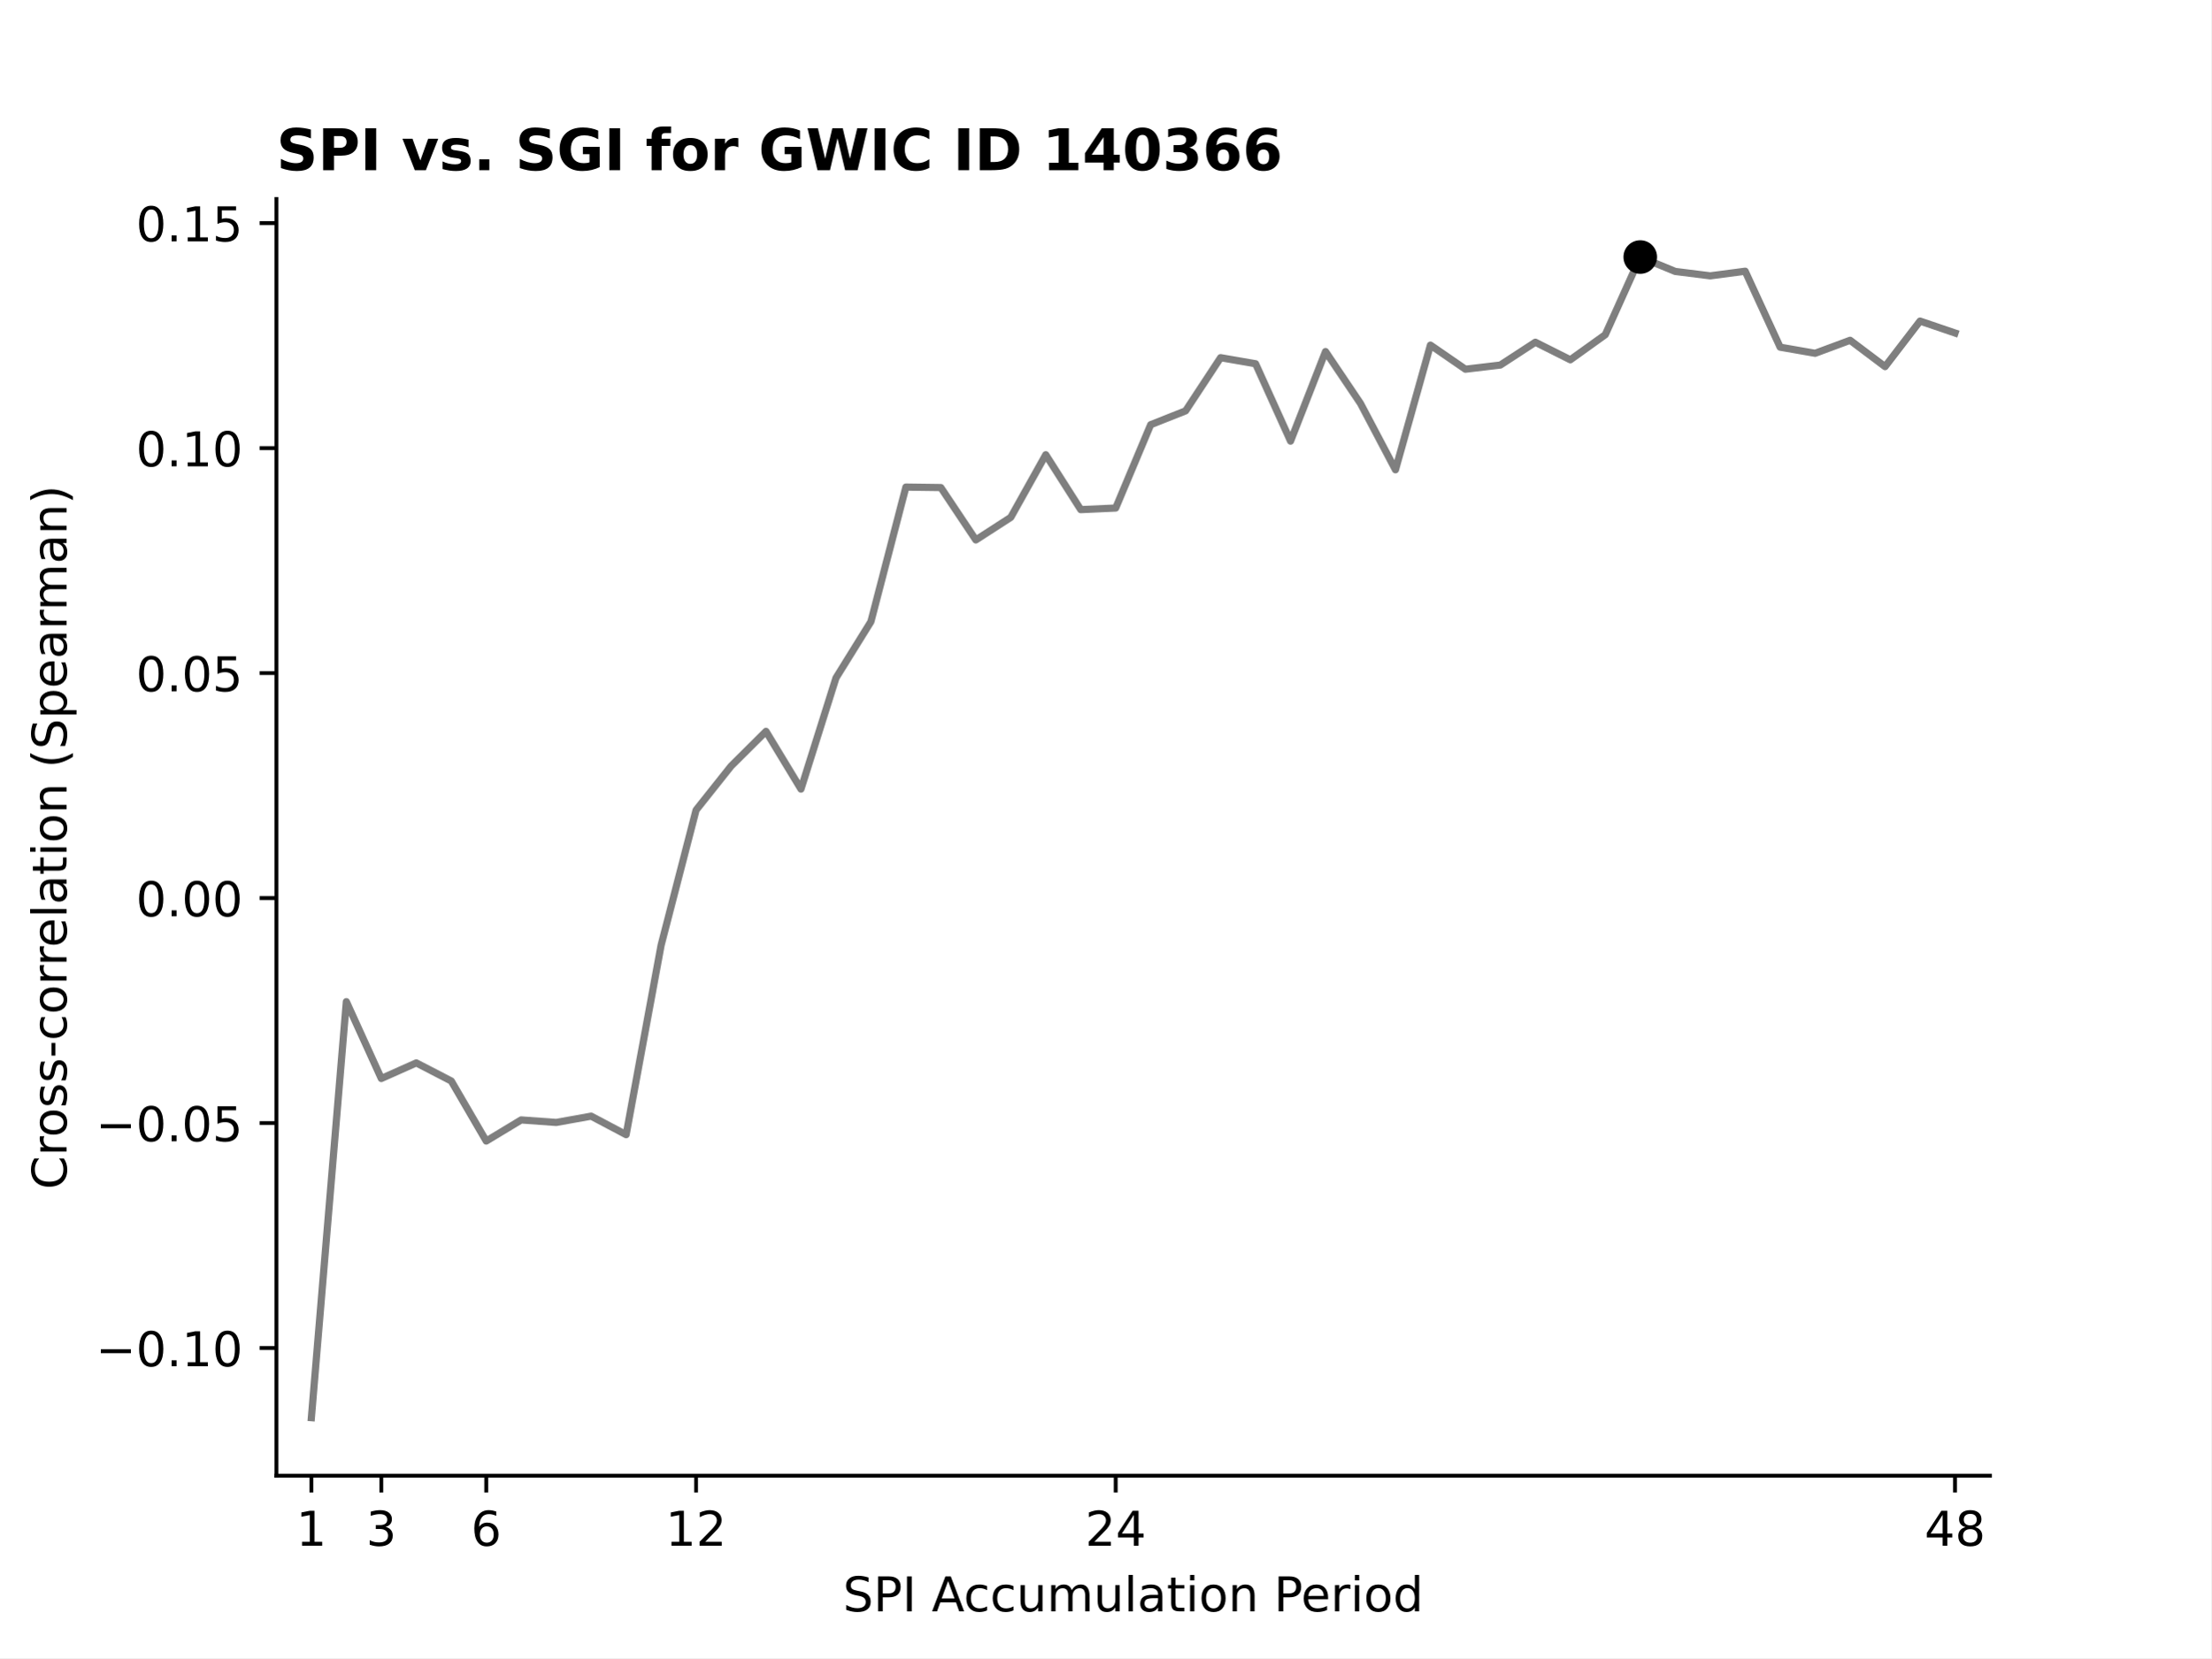
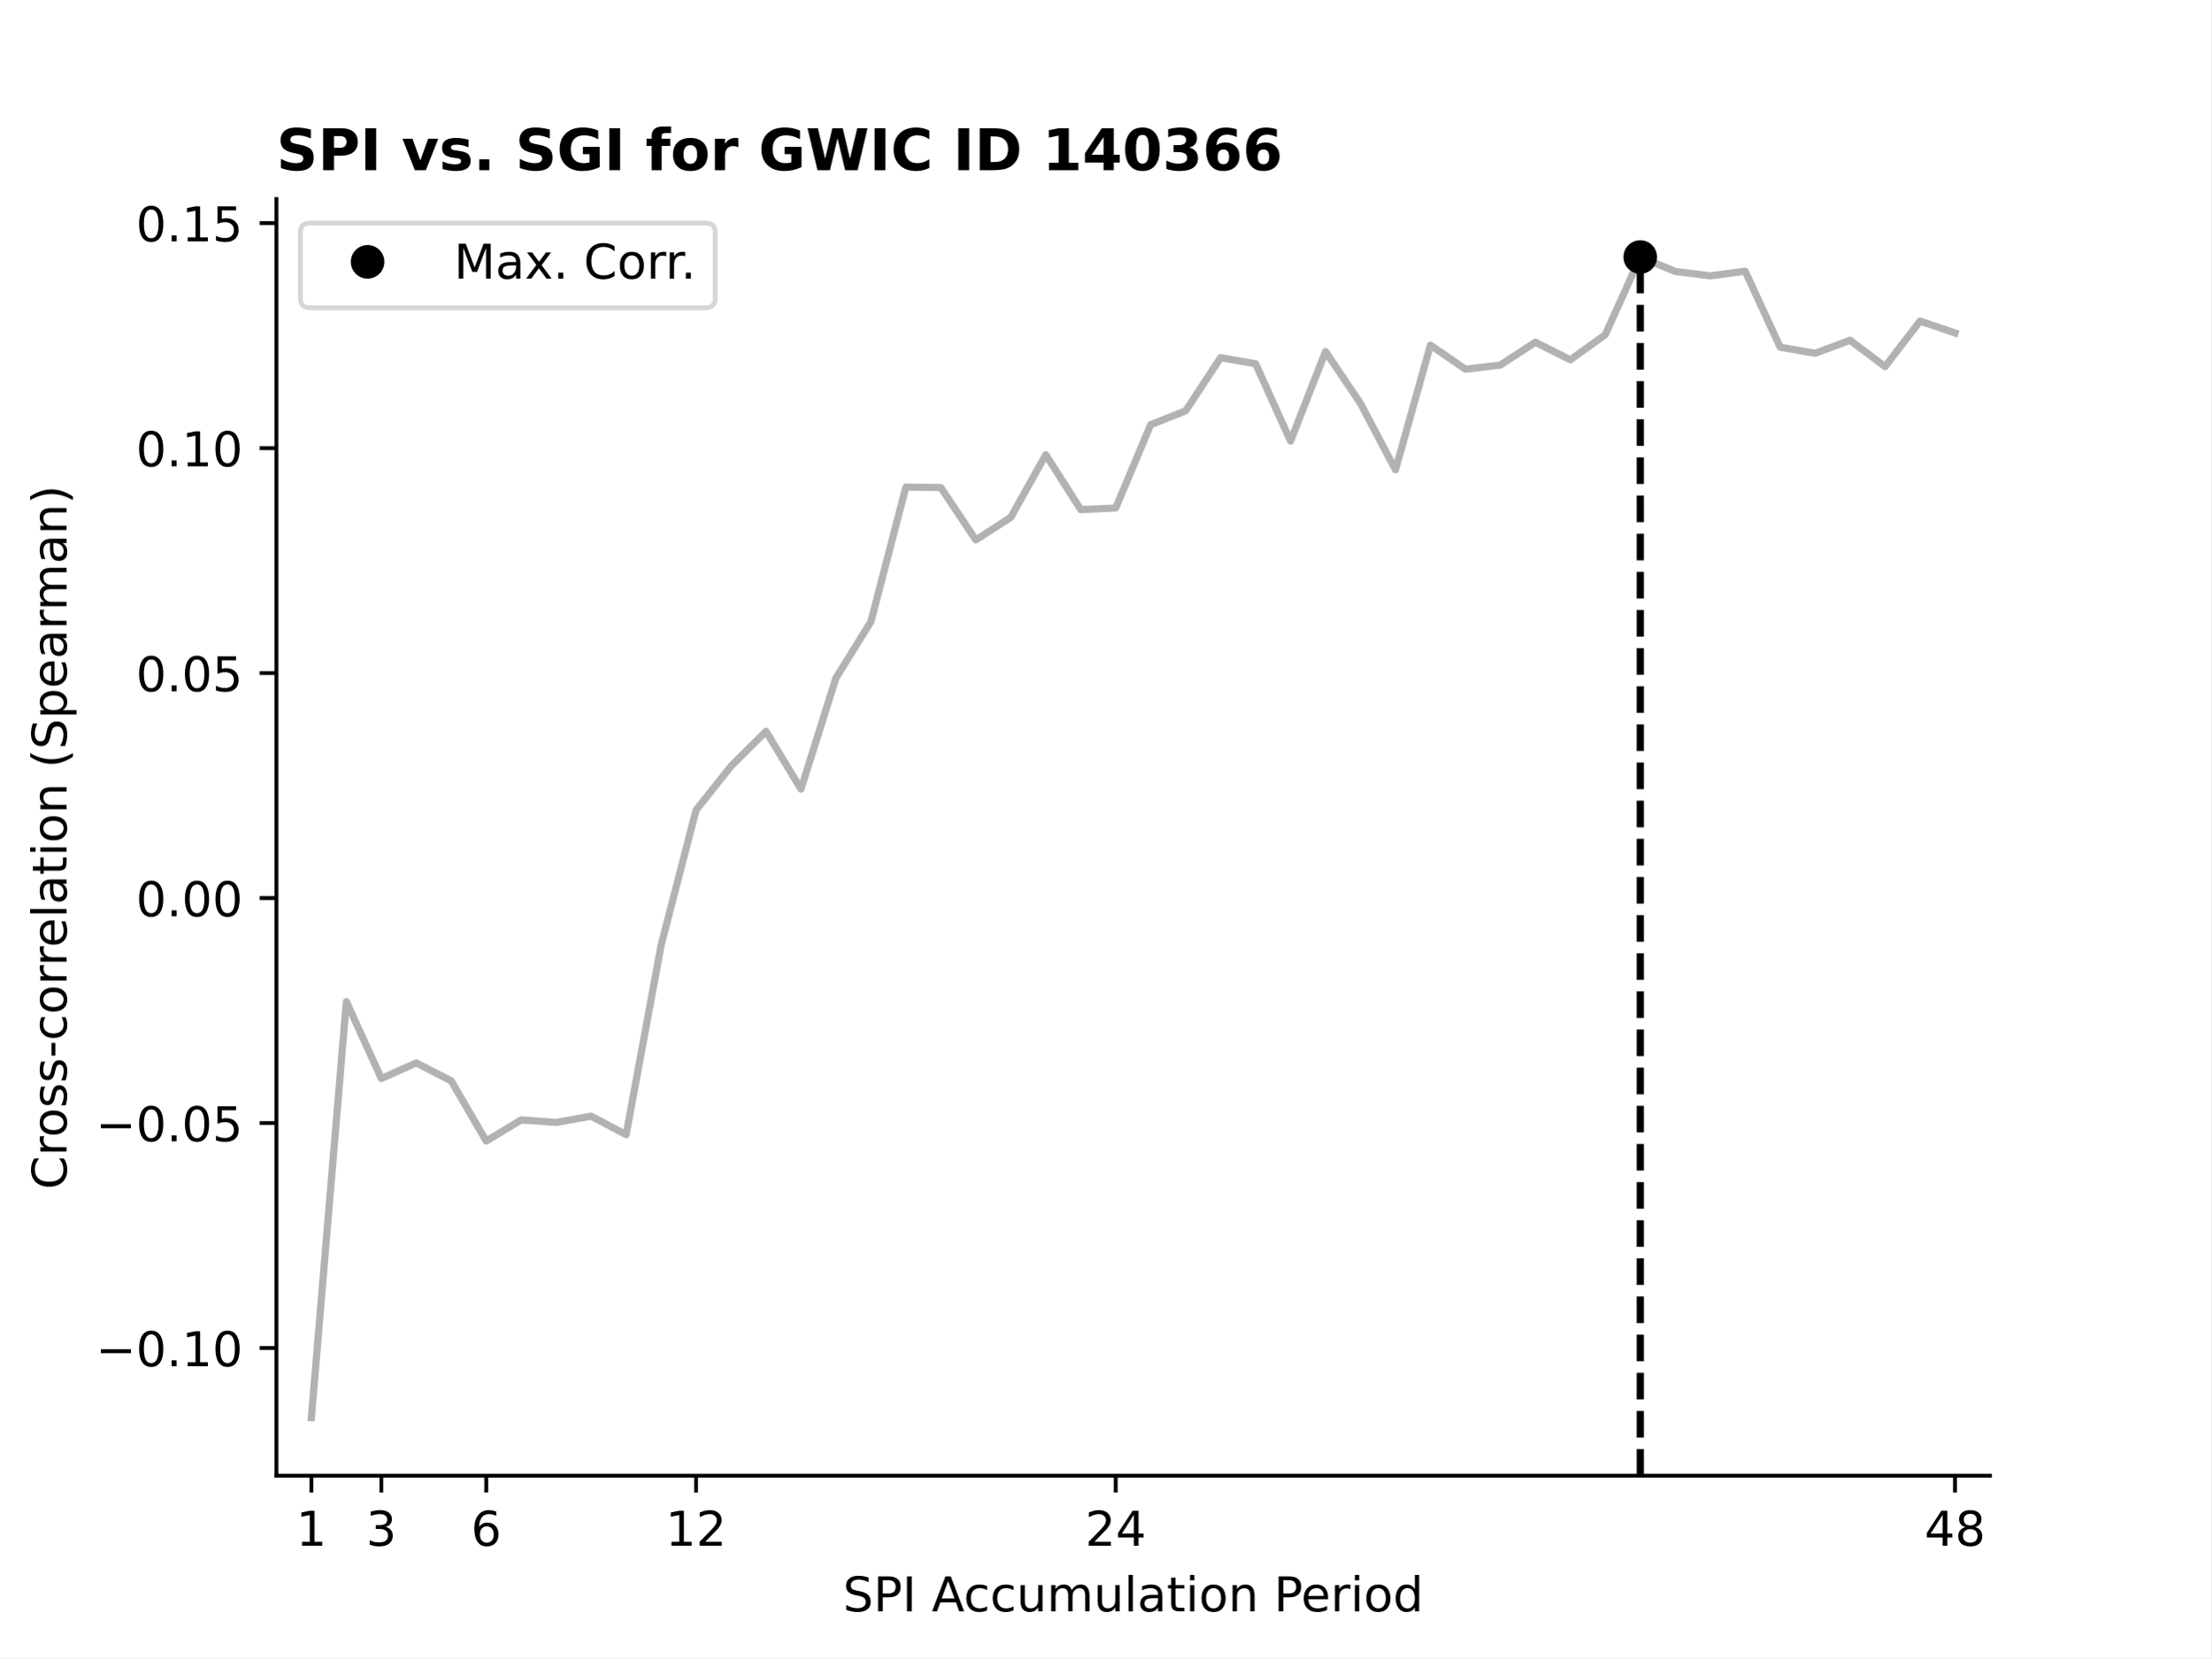
<svg xmlns="http://www.w3.org/2000/svg" xmlns:xlink="http://www.w3.org/1999/xlink" width="460.8pt" height="345.6pt" viewBox="0 0 460.8 345.6" version="1.1">
  <defs>
    <style type="text/css">*{stroke-linejoin: round; stroke-linecap: butt}</style>
  </defs>
  <g id="figure_1">
    <g id="patch_1">
      <path d="M 0 345.6  L 460.8 345.6  L 460.8 0  L 0 0  z " style="fill: #ffffff" />
    </g>
    <g id="axes_1">
      <g id="patch_2">
        <path d="M 57.6 307.584  L 414.72 307.584  L 414.72 41.472  L 57.6 41.472  z " style="fill: #ffffff" />
      </g>
      <g id="matplotlib.axis_1">
        <g id="xtick_1">
          <g id="line2d_1">
            <defs>
-               <path id="m18661461e7" d="M 0 0  L 0 3.5  " style="stroke: #000000; stroke-width: 0.8" />
+               <path id="m304c64121b" d="M 0 0  L 0 3.5  " style="stroke: #000000; stroke-width: 0.8" />
            </defs>
            <g>
-               <use xlink:href="#m18661461e7" x="64.888" y="307.584" style="stroke: #000000; stroke-width: 0.8" />
+               <use xlink:href="#m304c64121b" x="64.888" y="307.584" style="stroke: #000000; stroke-width: 0.8" />
            </g>
          </g>
          <g id="text_1">
            <g transform="translate(61.70691 322.1824) scale(0.1 -0.1)">
              <defs>
                <path id="DejaVuSans-31" d="M 794 531  L 1825 531  L 1825 4091  L 703 3866  L 703 4441  L 1819 4666  L 2450 4666  L 2450 531  L 3481 531  L 3481 0  L 794 0  L 794 531  z " transform="scale(0.015625)" />
              </defs>
              <use xlink:href="#DejaVuSans-31" />
            </g>
          </g>
        </g>
        <g id="xtick_2">
          <g id="line2d_2">
            <g>
-               <use xlink:href="#m18661461e7" x="79.464" y="307.584" style="stroke: #000000; stroke-width: 0.8" />
+               <use xlink:href="#m304c64121b" x="79.464" y="307.584" style="stroke: #000000; stroke-width: 0.8" />
            </g>
          </g>
          <g id="text_2">
            <g transform="translate(76.28324 322.1824) scale(0.1 -0.1)">
              <defs>
                <path id="DejaVuSans-33" d="M 2597 2516  Q 3050 2419 3304 2112  Q 3559 1806 3559 1356  Q 3559 666 3084 287  Q 2609 -91 1734 -91  Q 1441 -91 1130 -33  Q 819 25 488 141  L 488 750  Q 750 597 1062 519  Q 1375 441 1716 441  Q 2309 441 2620 675  Q 2931 909 2931 1356  Q 2931 1769 2642 2001  Q 2353 2234 1838 2234  L 1294 2234  L 1294 2753  L 1863 2753  Q 2328 2753 2575 2939  Q 2822 3125 2822 3475  Q 2822 3834 2567 4026  Q 2313 4219 1838 4219  Q 1578 4219 1281 4162  Q 984 4106 628 3988  L 628 4550  Q 988 4650 1302 4700  Q 1616 4750 1894 4750  Q 2613 4750 3031 4423  Q 3450 4097 3450 3541  Q 3450 3153 3228 2886  Q 3006 2619 2597 2516  z " transform="scale(0.015625)" />
              </defs>
              <use xlink:href="#DejaVuSans-33" />
            </g>
          </g>
        </g>
        <g id="xtick_3">
          <g id="line2d_3">
            <g>
-               <use xlink:href="#m18661461e7" x="101.329" y="307.584" style="stroke: #000000; stroke-width: 0.8" />
+               <use xlink:href="#m304c64121b" x="101.329" y="307.584" style="stroke: #000000; stroke-width: 0.8" />
            </g>
          </g>
          <g id="text_3">
            <g transform="translate(98.14773 322.1824) scale(0.1 -0.1)">
              <defs>
                <path id="DejaVuSans-36" d="M 2113 2584  Q 1688 2584 1439 2293  Q 1191 2003 1191 1497  Q 1191 994 1439 701  Q 1688 409 2113 409  Q 2538 409 2786 701  Q 3034 994 3034 1497  Q 3034 2003 2786 2293  Q 2538 2584 2113 2584  z M 3366 4563  L 3366 3988  Q 3128 4100 2886 4159  Q 2644 4219 2406 4219  Q 1781 4219 1451 3797  Q 1122 3375 1075 2522  Q 1259 2794 1537 2939  Q 1816 3084 2150 3084  Q 2853 3084 3261 2657  Q 3669 2231 3669 1497  Q 3669 778 3244 343  Q 2819 -91 2113 -91  Q 1303 -91 875 529  Q 447 1150 447 2328  Q 447 3434 972 4092  Q 1497 4750 2381 4750  Q 2619 4750 2861 4703  Q 3103 4656 3366 4563  z " transform="scale(0.015625)" />
              </defs>
              <use xlink:href="#DejaVuSans-36" />
            </g>
          </g>
        </g>
        <g id="xtick_4">
          <g id="line2d_4">
            <g>
-               <use xlink:href="#m18661461e7" x="145.058" y="307.584" style="stroke: #000000; stroke-width: 0.8" />
+               <use xlink:href="#m304c64121b" x="145.058" y="307.584" style="stroke: #000000; stroke-width: 0.8" />
            </g>
          </g>
          <g id="text_4">
            <g transform="translate(138.6955 322.1824) scale(0.1 -0.1)">
              <defs>
                <path id="DejaVuSans-32" d="M 1228 531  L 3431 531  L 3431 0  L 469 0  L 469 531  Q 828 903 1448 1529  Q 2069 2156 2228 2338  Q 2531 2678 2651 2914  Q 2772 3150 2772 3378  Q 2772 3750 2511 3984  Q 2250 4219 1831 4219  Q 1534 4219 1204 4116  Q 875 4013 500 3803  L 500 4441  Q 881 4594 1212 4672  Q 1544 4750 1819 4750  Q 2544 4750 2975 4387  Q 3406 4025 3406 3419  Q 3406 3131 3298 2873  Q 3191 2616 2906 2266  Q 2828 2175 2409 1742  Q 1991 1309 1228 531  z " transform="scale(0.015625)" />
              </defs>
              <use xlink:href="#DejaVuSans-31" />
              <use xlink:href="#DejaVuSans-32" x="63.623" />
            </g>
          </g>
        </g>
        <g id="xtick_5">
          <g id="line2d_5">
            <g>
-               <use xlink:href="#m18661461e7" x="232.516" y="307.584" style="stroke: #000000; stroke-width: 0.8" />
+               <use xlink:href="#m304c64121b" x="232.516" y="307.584" style="stroke: #000000; stroke-width: 0.8" />
            </g>
          </g>
          <g id="text_5">
            <g transform="translate(226.1534 322.1824) scale(0.1 -0.1)">
              <defs>
                <path id="DejaVuSans-34" d="M 2419 4116  L 825 1625  L 2419 1625  L 2419 4116  z M 2253 4666  L 3047 4666  L 3047 1625  L 3713 1625  L 3713 1100  L 3047 1100  L 3047 0  L 2419 0  L 2419 1100  L 313 1100  L 313 1709  L 2253 4666  z " transform="scale(0.015625)" />
              </defs>
              <use xlink:href="#DejaVuSans-32" />
              <use xlink:href="#DejaVuSans-34" x="63.623" />
            </g>
          </g>
        </g>
        <g id="xtick_6">
          <g id="line2d_6">
            <g>
-               <use xlink:href="#m18661461e7" x="407.432" y="307.584" style="stroke: #000000; stroke-width: 0.8" />
+               <use xlink:href="#m304c64121b" x="407.432" y="307.584" style="stroke: #000000; stroke-width: 0.8" />
            </g>
          </g>
          <g id="text_6">
            <g transform="translate(401.0693 322.1824) scale(0.1 -0.1)">
              <defs>
                <path id="DejaVuSans-38" d="M 2034 2216  Q 1584 2216 1326 1975  Q 1069 1734 1069 1313  Q 1069 891 1326 650  Q 1584 409 2034 409  Q 2484 409 2743 651  Q 3003 894 3003 1313  Q 3003 1734 2745 1975  Q 2488 2216 2034 2216  z M 1403 2484  Q 997 2584 770 2862  Q 544 3141 544 3541  Q 544 4100 942 4425  Q 1341 4750 2034 4750  Q 2731 4750 3128 4425  Q 3525 4100 3525 3541  Q 3525 3141 3298 2862  Q 3072 2584 2669 2484  Q 3125 2378 3379 2068  Q 3634 1759 3634 1313  Q 3634 634 3220 271  Q 2806 -91 2034 -91  Q 1263 -91 848 271  Q 434 634 434 1313  Q 434 1759 690 2068  Q 947 2378 1403 2484  z M 1172 3481  Q 1172 3119 1398 2916  Q 1625 2713 2034 2713  Q 2441 2713 2670 2916  Q 2900 3119 2900 3481  Q 2900 3844 2670 4047  Q 2441 4250 2034 4250  Q 1625 4250 1398 4047  Q 1172 3844 1172 3481  z " transform="scale(0.015625)" />
              </defs>
              <use xlink:href="#DejaVuSans-34" />
              <use xlink:href="#DejaVuSans-38" x="63.623" />
            </g>
          </g>
        </g>
        <g id="text_7">
          <g transform="translate(175.66 335.8606) scale(0.1 -0.1)">
            <defs>
              <path id="DejaVuSans-53" d="M 3425 4513  L 3425 3897  Q 3066 4069 2747 4153  Q 2428 4238 2131 4238  Q 1616 4238 1336 4038  Q 1056 3838 1056 3469  Q 1056 3159 1242 3001  Q 1428 2844 1947 2747  L 2328 2669  Q 3034 2534 3370 2195  Q 3706 1856 3706 1288  Q 3706 609 3251 259  Q 2797 -91 1919 -91  Q 1588 -91 1214 -16  Q 841 59 441 206  L 441 856  Q 825 641 1194 531  Q 1563 422 1919 422  Q 2459 422 2753 634  Q 3047 847 3047 1241  Q 3047 1584 2836 1778  Q 2625 1972 2144 2069  L 1759 2144  Q 1053 2284 737 2584  Q 422 2884 422 3419  Q 422 4038 858 4394  Q 1294 4750 2059 4750  Q 2388 4750 2728 4690  Q 3069 4631 3425 4513  z " transform="scale(0.015625)" />
              <path id="DejaVuSans-50" d="M 1259 4147  L 1259 2394  L 2053 2394  Q 2494 2394 2734 2622  Q 2975 2850 2975 3272  Q 2975 3691 2734 3919  Q 2494 4147 2053 4147  L 1259 4147  z M 628 4666  L 2053 4666  Q 2838 4666 3239 4311  Q 3641 3956 3641 3272  Q 3641 2581 3239 2228  Q 2838 1875 2053 1875  L 1259 1875  L 1259 0  L 628 0  L 628 4666  z " transform="scale(0.015625)" />
              <path id="DejaVuSans-49" d="M 628 4666  L 1259 4666  L 1259 0  L 628 0  L 628 4666  z " transform="scale(0.015625)" />
              <path id="DejaVuSans-20" transform="scale(0.015625)" />
              <path id="DejaVuSans-41" d="M 2188 4044  L 1331 1722  L 3047 1722  L 2188 4044  z M 1831 4666  L 2547 4666  L 4325 0  L 3669 0  L 3244 1197  L 1141 1197  L 716 0  L 50 0  L 1831 4666  z " transform="scale(0.015625)" />
              <path id="DejaVuSans-63" d="M 3122 3366  L 3122 2828  Q 2878 2963 2633 3030  Q 2388 3097 2138 3097  Q 1578 3097 1268 2742  Q 959 2388 959 1747  Q 959 1106 1268 751  Q 1578 397 2138 397  Q 2388 397 2633 464  Q 2878 531 3122 666  L 3122 134  Q 2881 22 2623 -34  Q 2366 -91 2075 -91  Q 1284 -91 818 406  Q 353 903 353 1747  Q 353 2603 823 3093  Q 1294 3584 2113 3584  Q 2378 3584 2631 3529  Q 2884 3475 3122 3366  z " transform="scale(0.015625)" />
              <path id="DejaVuSans-75" d="M 544 1381  L 544 3500  L 1119 3500  L 1119 1403  Q 1119 906 1312 657  Q 1506 409 1894 409  Q 2359 409 2629 706  Q 2900 1003 2900 1516  L 2900 3500  L 3475 3500  L 3475 0  L 2900 0  L 2900 538  Q 2691 219 2414 64  Q 2138 -91 1772 -91  Q 1169 -91 856 284  Q 544 659 544 1381  z M 1991 3584  L 1991 3584  z " transform="scale(0.015625)" />
              <path id="DejaVuSans-6d" d="M 3328 2828  Q 3544 3216 3844 3400  Q 4144 3584 4550 3584  Q 5097 3584 5394 3201  Q 5691 2819 5691 2113  L 5691 0  L 5113 0  L 5113 2094  Q 5113 2597 4934 2840  Q 4756 3084 4391 3084  Q 3944 3084 3684 2787  Q 3425 2491 3425 1978  L 3425 0  L 2847 0  L 2847 2094  Q 2847 2600 2669 2842  Q 2491 3084 2119 3084  Q 1678 3084 1418 2786  Q 1159 2488 1159 1978  L 1159 0  L 581 0  L 581 3500  L 1159 3500  L 1159 2956  Q 1356 3278 1631 3431  Q 1906 3584 2284 3584  Q 2666 3584 2933 3390  Q 3200 3197 3328 2828  z " transform="scale(0.015625)" />
              <path id="DejaVuSans-6c" d="M 603 4863  L 1178 4863  L 1178 0  L 603 0  L 603 4863  z " transform="scale(0.015625)" />
              <path id="DejaVuSans-61" d="M 2194 1759  Q 1497 1759 1228 1600  Q 959 1441 959 1056  Q 959 750 1161 570  Q 1363 391 1709 391  Q 2188 391 2477 730  Q 2766 1069 2766 1631  L 2766 1759  L 2194 1759  z M 3341 1997  L 3341 0  L 2766 0  L 2766 531  Q 2569 213 2275 61  Q 1981 -91 1556 -91  Q 1019 -91 701 211  Q 384 513 384 1019  Q 384 1609 779 1909  Q 1175 2209 1959 2209  L 2766 2209  L 2766 2266  Q 2766 2663 2505 2880  Q 2244 3097 1772 3097  Q 1472 3097 1187 3025  Q 903 2953 641 2809  L 641 3341  Q 956 3463 1253 3523  Q 1550 3584 1831 3584  Q 2591 3584 2966 3190  Q 3341 2797 3341 1997  z " transform="scale(0.015625)" />
              <path id="DejaVuSans-74" d="M 1172 4494  L 1172 3500  L 2356 3500  L 2356 3053  L 1172 3053  L 1172 1153  Q 1172 725 1289 603  Q 1406 481 1766 481  L 2356 481  L 2356 0  L 1766 0  Q 1100 0 847 248  Q 594 497 594 1153  L 594 3053  L 172 3053  L 172 3500  L 594 3500  L 594 4494  L 1172 4494  z " transform="scale(0.015625)" />
              <path id="DejaVuSans-69" d="M 603 3500  L 1178 3500  L 1178 0  L 603 0  L 603 3500  z M 603 4863  L 1178 4863  L 1178 4134  L 603 4134  L 603 4863  z " transform="scale(0.015625)" />
              <path id="DejaVuSans-6f" d="M 1959 3097  Q 1497 3097 1228 2736  Q 959 2375 959 1747  Q 959 1119 1226 758  Q 1494 397 1959 397  Q 2419 397 2687 759  Q 2956 1122 2956 1747  Q 2956 2369 2687 2733  Q 2419 3097 1959 3097  z M 1959 3584  Q 2709 3584 3137 3096  Q 3566 2609 3566 1747  Q 3566 888 3137 398  Q 2709 -91 1959 -91  Q 1206 -91 779 398  Q 353 888 353 1747  Q 353 2609 779 3096  Q 1206 3584 1959 3584  z " transform="scale(0.015625)" />
              <path id="DejaVuSans-6e" d="M 3513 2113  L 3513 0  L 2938 0  L 2938 2094  Q 2938 2591 2744 2837  Q 2550 3084 2163 3084  Q 1697 3084 1428 2787  Q 1159 2491 1159 1978  L 1159 0  L 581 0  L 581 3500  L 1159 3500  L 1159 2956  Q 1366 3272 1645 3428  Q 1925 3584 2291 3584  Q 2894 3584 3203 3211  Q 3513 2838 3513 2113  z " transform="scale(0.015625)" />
              <path id="DejaVuSans-65" d="M 3597 1894  L 3597 1613  L 953 1613  Q 991 1019 1311 708  Q 1631 397 2203 397  Q 2534 397 2845 478  Q 3156 559 3463 722  L 3463 178  Q 3153 47 2828 -22  Q 2503 -91 2169 -91  Q 1331 -91 842 396  Q 353 884 353 1716  Q 353 2575 817 3079  Q 1281 3584 2069 3584  Q 2775 3584 3186 3129  Q 3597 2675 3597 1894  z M 3022 2063  Q 3016 2534 2758 2815  Q 2500 3097 2075 3097  Q 1594 3097 1305 2825  Q 1016 2553 972 2059  L 3022 2063  z " transform="scale(0.015625)" />
              <path id="DejaVuSans-72" d="M 2631 2963  Q 2534 3019 2420 3045  Q 2306 3072 2169 3072  Q 1681 3072 1420 2755  Q 1159 2438 1159 1844  L 1159 0  L 581 0  L 581 3500  L 1159 3500  L 1159 2956  Q 1341 3275 1631 3429  Q 1922 3584 2338 3584  Q 2397 3584 2469 3576  Q 2541 3569 2628 3553  L 2631 2963  z " transform="scale(0.015625)" />
              <path id="DejaVuSans-64" d="M 2906 2969  L 2906 4863  L 3481 4863  L 3481 0  L 2906 0  L 2906 525  Q 2725 213 2448 61  Q 2172 -91 1784 -91  Q 1150 -91 751 415  Q 353 922 353 1747  Q 353 2572 751 3078  Q 1150 3584 1784 3584  Q 2172 3584 2448 3432  Q 2725 3281 2906 2969  z M 947 1747  Q 947 1113 1208 752  Q 1469 391 1925 391  Q 2381 391 2643 752  Q 2906 1113 2906 1747  Q 2906 2381 2643 2742  Q 2381 3103 1925 3103  Q 1469 3103 1208 2742  Q 947 2381 947 1747  z " transform="scale(0.015625)" />
            </defs>
            <use xlink:href="#DejaVuSans-53" />
            <use xlink:href="#DejaVuSans-50" x="63.477" />
            <use xlink:href="#DejaVuSans-49" x="123.779" />
            <use xlink:href="#DejaVuSans-20" x="153.271" />
            <use xlink:href="#DejaVuSans-41" x="185.059" />
            <use xlink:href="#DejaVuSans-63" x="251.717" />
            <use xlink:href="#DejaVuSans-63" x="306.697" />
            <use xlink:href="#DejaVuSans-75" x="361.678" />
            <use xlink:href="#DejaVuSans-6d" x="425.057" />
            <use xlink:href="#DejaVuSans-75" x="522.469" />
            <use xlink:href="#DejaVuSans-6c" x="585.848" />
            <use xlink:href="#DejaVuSans-61" x="613.631" />
            <use xlink:href="#DejaVuSans-74" x="674.91" />
            <use xlink:href="#DejaVuSans-69" x="714.119" />
            <use xlink:href="#DejaVuSans-6f" x="741.902" />
            <use xlink:href="#DejaVuSans-6e" x="803.084" />
            <use xlink:href="#DejaVuSans-20" x="866.463" />
            <use xlink:href="#DejaVuSans-50" x="898.25" />
            <use xlink:href="#DejaVuSans-65" x="954.928" />
            <use xlink:href="#DejaVuSans-72" x="1016.451" />
            <use xlink:href="#DejaVuSans-69" x="1057.564" />
            <use xlink:href="#DejaVuSans-6f" x="1085.348" />
            <use xlink:href="#DejaVuSans-64" x="1146.529" />
          </g>
        </g>
      </g>
      <g id="matplotlib.axis_2">
        <g id="ytick_1">
          <g id="line2d_7">
            <defs>
-               <path id="m4d985b2aaa" d="M 0 0  L -3.5 0  " style="stroke: #000000; stroke-width: 0.8" />
+               <path id="m38302a5f3b" d="M 0 0  L -3.5 0  " style="stroke: #000000; stroke-width: 0.8" />
            </defs>
            <g>
-               <use xlink:href="#m4d985b2aaa" x="57.6" y="280.974" style="stroke: #000000; stroke-width: 0.8" />
+               <use xlink:href="#m38302a5f3b" x="57.6" y="280.974" style="stroke: #000000; stroke-width: 0.8" />
            </g>
          </g>
          <g id="text_8">
            <g transform="translate(19.95469 284.7733) scale(0.1 -0.1)">
              <defs>
                <path id="DejaVuSans-2212" d="M 678 2272  L 4684 2272  L 4684 1741  L 678 1741  L 678 2272  z " transform="scale(0.015625)" />
                <path id="DejaVuSans-30" d="M 2034 4250  Q 1547 4250 1301 3770  Q 1056 3291 1056 2328  Q 1056 1369 1301 889  Q 1547 409 2034 409  Q 2525 409 2770 889  Q 3016 1369 3016 2328  Q 3016 3291 2770 3770  Q 2525 4250 2034 4250  z M 2034 4750  Q 2819 4750 3233 4129  Q 3647 3509 3647 2328  Q 3647 1150 3233 529  Q 2819 -91 2034 -91  Q 1250 -91 836 529  Q 422 1150 422 2328  Q 422 3509 836 4129  Q 1250 4750 2034 4750  z " transform="scale(0.015625)" />
                <path id="DejaVuSans-2e" d="M 684 794  L 1344 794  L 1344 0  L 684 0  L 684 794  z " transform="scale(0.015625)" />
              </defs>
              <use xlink:href="#DejaVuSans-2212" />
              <use xlink:href="#DejaVuSans-30" x="83.789" />
              <use xlink:href="#DejaVuSans-2e" x="147.412" />
              <use xlink:href="#DejaVuSans-31" x="179.199" />
              <use xlink:href="#DejaVuSans-30" x="242.822" />
            </g>
          </g>
        </g>
        <g id="ytick_2">
          <g id="line2d_8">
            <g>
-               <use xlink:href="#m4d985b2aaa" x="57.6" y="234.079" style="stroke: #000000; stroke-width: 0.8" />
+               <use xlink:href="#m38302a5f3b" x="57.6" y="234.079" style="stroke: #000000; stroke-width: 0.8" />
            </g>
          </g>
          <g id="text_9">
            <g transform="translate(19.95469 237.8779) scale(0.1 -0.1)">
              <defs>
                <path id="DejaVuSans-35" d="M 691 4666  L 3169 4666  L 3169 4134  L 1269 4134  L 1269 2991  Q 1406 3038 1543 3061  Q 1681 3084 1819 3084  Q 2600 3084 3056 2656  Q 3513 2228 3513 1497  Q 3513 744 3044 326  Q 2575 -91 1722 -91  Q 1428 -91 1123 -41  Q 819 9 494 109  L 494 744  Q 775 591 1075 516  Q 1375 441 1709 441  Q 2250 441 2565 725  Q 2881 1009 2881 1497  Q 2881 1984 2565 2268  Q 2250 2553 1709 2553  Q 1456 2553 1204 2497  Q 953 2441 691 2322  L 691 4666  z " transform="scale(0.015625)" />
              </defs>
              <use xlink:href="#DejaVuSans-2212" />
              <use xlink:href="#DejaVuSans-30" x="83.789" />
              <use xlink:href="#DejaVuSans-2e" x="147.412" />
              <use xlink:href="#DejaVuSans-30" x="179.199" />
              <use xlink:href="#DejaVuSans-35" x="242.822" />
            </g>
          </g>
        </g>
        <g id="ytick_3">
          <g id="line2d_9">
            <g>
-               <use xlink:href="#m4d985b2aaa" x="57.6" y="187.183" style="stroke: #000000; stroke-width: 0.8" />
+               <use xlink:href="#m38302a5f3b" x="57.6" y="187.183" style="stroke: #000000; stroke-width: 0.8" />
            </g>
          </g>
          <g id="text_10">
            <g transform="translate(28.33438 190.9825) scale(0.1 -0.1)">
              <use xlink:href="#DejaVuSans-30" />
              <use xlink:href="#DejaVuSans-2e" x="63.623" />
              <use xlink:href="#DejaVuSans-30" x="95.41" />
              <use xlink:href="#DejaVuSans-30" x="159.033" />
            </g>
          </g>
        </g>
        <g id="ytick_4">
          <g id="line2d_10">
            <g>
-               <use xlink:href="#m4d985b2aaa" x="57.6" y="140.288" style="stroke: #000000; stroke-width: 0.8" />
+               <use xlink:href="#m38302a5f3b" x="57.6" y="140.288" style="stroke: #000000; stroke-width: 0.8" />
            </g>
          </g>
          <g id="text_11">
            <g transform="translate(28.33438 144.0871) scale(0.1 -0.1)">
              <use xlink:href="#DejaVuSans-30" />
              <use xlink:href="#DejaVuSans-2e" x="63.623" />
              <use xlink:href="#DejaVuSans-30" x="95.41" />
              <use xlink:href="#DejaVuSans-35" x="159.033" />
            </g>
          </g>
        </g>
        <g id="ytick_5">
          <g id="line2d_11">
            <g>
-               <use xlink:href="#m4d985b2aaa" x="57.6" y="93.393" style="stroke: #000000; stroke-width: 0.8" />
+               <use xlink:href="#m38302a5f3b" x="57.6" y="93.393" style="stroke: #000000; stroke-width: 0.8" />
            </g>
          </g>
          <g id="text_12">
            <g transform="translate(28.33438 97.19176) scale(0.1 -0.1)">
              <use xlink:href="#DejaVuSans-30" />
              <use xlink:href="#DejaVuSans-2e" x="63.623" />
              <use xlink:href="#DejaVuSans-31" x="95.41" />
              <use xlink:href="#DejaVuSans-30" x="159.033" />
            </g>
          </g>
        </g>
        <g id="ytick_6">
          <g id="line2d_12">
            <g>
-               <use xlink:href="#m4d985b2aaa" x="57.6" y="46.497" style="stroke: #000000; stroke-width: 0.8" />
+               <use xlink:href="#m38302a5f3b" x="57.6" y="46.497" style="stroke: #000000; stroke-width: 0.8" />
            </g>
          </g>
          <g id="text_13">
            <g transform="translate(28.33438 50.29638) scale(0.1 -0.1)">
              <use xlink:href="#DejaVuSans-30" />
              <use xlink:href="#DejaVuSans-2e" x="63.623" />
              <use xlink:href="#DejaVuSans-31" x="95.41" />
              <use xlink:href="#DejaVuSans-35" x="159.033" />
            </g>
          </g>
        </g>
        <g id="text_14">
          <g transform="translate(13.875 247.9124) rotate(-90) scale(0.1 -0.1)">
            <defs>
              <path id="DejaVuSans-43" d="M 4122 4306  L 4122 3641  Q 3803 3938 3442 4084  Q 3081 4231 2675 4231  Q 1875 4231 1450 3742  Q 1025 3253 1025 2328  Q 1025 1406 1450 917  Q 1875 428 2675 428  Q 3081 428 3442 575  Q 3803 722 4122 1019  L 4122 359  Q 3791 134 3420 21  Q 3050 -91 2638 -91  Q 1578 -91 968 557  Q 359 1206 359 2328  Q 359 3453 968 4101  Q 1578 4750 2638 4750  Q 3056 4750 3426 4639  Q 3797 4528 4122 4306  z " transform="scale(0.015625)" />
              <path id="DejaVuSans-73" d="M 2834 3397  L 2834 2853  Q 2591 2978 2328 3040  Q 2066 3103 1784 3103  Q 1356 3103 1142 2972  Q 928 2841 928 2578  Q 928 2378 1081 2264  Q 1234 2150 1697 2047  L 1894 2003  Q 2506 1872 2764 1633  Q 3022 1394 3022 966  Q 3022 478 2636 193  Q 2250 -91 1575 -91  Q 1294 -91 989 -36  Q 684 19 347 128  L 347 722  Q 666 556 975 473  Q 1284 391 1588 391  Q 1994 391 2212 530  Q 2431 669 2431 922  Q 2431 1156 2273 1281  Q 2116 1406 1581 1522  L 1381 1569  Q 847 1681 609 1914  Q 372 2147 372 2553  Q 372 3047 722 3315  Q 1072 3584 1716 3584  Q 2034 3584 2315 3537  Q 2597 3491 2834 3397  z " transform="scale(0.015625)" />
              <path id="DejaVuSans-2d" d="M 313 2009  L 1997 2009  L 1997 1497  L 313 1497  L 313 2009  z " transform="scale(0.015625)" />
              <path id="DejaVuSans-28" d="M 1984 4856  Q 1566 4138 1362 3434  Q 1159 2731 1159 2009  Q 1159 1288 1364 580  Q 1569 -128 1984 -844  L 1484 -844  Q 1016 -109 783 600  Q 550 1309 550 2009  Q 550 2706 781 3412  Q 1013 4119 1484 4856  L 1984 4856  z " transform="scale(0.015625)" />
              <path id="DejaVuSans-70" d="M 1159 525  L 1159 -1331  L 581 -1331  L 581 3500  L 1159 3500  L 1159 2969  Q 1341 3281 1617 3432  Q 1894 3584 2278 3584  Q 2916 3584 3314 3078  Q 3713 2572 3713 1747  Q 3713 922 3314 415  Q 2916 -91 2278 -91  Q 1894 -91 1617 61  Q 1341 213 1159 525  z M 3116 1747  Q 3116 2381 2855 2742  Q 2594 3103 2138 3103  Q 1681 3103 1420 2742  Q 1159 2381 1159 1747  Q 1159 1113 1420 752  Q 1681 391 2138 391  Q 2594 391 2855 752  Q 3116 1113 3116 1747  z " transform="scale(0.015625)" />
              <path id="DejaVuSans-29" d="M 513 4856  L 1013 4856  Q 1481 4119 1714 3412  Q 1947 2706 1947 2009  Q 1947 1309 1714 600  Q 1481 -109 1013 -844  L 513 -844  Q 928 -128 1133 580  Q 1338 1288 1338 2009  Q 1338 2731 1133 3434  Q 928 4138 513 4856  z " transform="scale(0.015625)" />
            </defs>
            <use xlink:href="#DejaVuSans-43" />
            <use xlink:href="#DejaVuSans-72" x="69.824" />
            <use xlink:href="#DejaVuSans-6f" x="108.688" />
            <use xlink:href="#DejaVuSans-73" x="169.869" />
            <use xlink:href="#DejaVuSans-73" x="221.969" />
            <use xlink:href="#DejaVuSans-2d" x="274.068" />
            <use xlink:href="#DejaVuSans-63" x="310.152" />
            <use xlink:href="#DejaVuSans-6f" x="365.133" />
            <use xlink:href="#DejaVuSans-72" x="426.314" />
            <use xlink:href="#DejaVuSans-72" x="465.678" />
            <use xlink:href="#DejaVuSans-65" x="504.541" />
            <use xlink:href="#DejaVuSans-6c" x="566.064" />
            <use xlink:href="#DejaVuSans-61" x="593.848" />
            <use xlink:href="#DejaVuSans-74" x="655.127" />
            <use xlink:href="#DejaVuSans-69" x="694.336" />
            <use xlink:href="#DejaVuSans-6f" x="722.119" />
            <use xlink:href="#DejaVuSans-6e" x="783.301" />
            <use xlink:href="#DejaVuSans-20" x="846.68" />
            <use xlink:href="#DejaVuSans-28" x="878.467" />
            <use xlink:href="#DejaVuSans-53" x="917.48" />
            <use xlink:href="#DejaVuSans-70" x="980.957" />
            <use xlink:href="#DejaVuSans-65" x="1044.434" />
            <use xlink:href="#DejaVuSans-61" x="1105.957" />
            <use xlink:href="#DejaVuSans-72" x="1167.236" />
            <use xlink:href="#DejaVuSans-6d" x="1206.6" />
            <use xlink:href="#DejaVuSans-61" x="1304.012" />
            <use xlink:href="#DejaVuSans-6e" x="1365.291" />
            <use xlink:href="#DejaVuSans-29" x="1428.67" />
          </g>
        </g>
      </g>
      <g id="line2d_13">
-         <path d="M 64.888 295.488  L 72.176 208.78  L 79.464 224.795  L 86.753 221.542  L 94.041 225.311  L 101.329 237.83  L 108.617 233.428  L 115.905 233.958  L 123.193 232.641  L 130.482 236.499  L 137.77 197.023  L 145.058 168.854  L 152.346 159.689  L 159.634 152.439  L 166.922 164.466  L 174.211 141.314  L 181.499 129.569  L 188.787 101.524  L 196.075 101.622  L 203.363 112.537  L 210.651 107.826  L 217.94 94.778  L 225.228 106.221  L 232.516 105.886  L 239.804 88.517  L 247.092 85.627  L 254.38 74.545  L 261.669 75.813  L 268.957 91.94  L 276.245 73.271  L 283.533 84.094  L 290.821 97.913  L 298.109 71.929  L 305.398 76.951  L 312.686 76.081  L 319.974 71.326  L 327.262 74.986  L 334.55 69.756  L 341.838 53.568  L 349.127 56.573  L 356.415 57.49  L 363.703 56.527  L 370.991 72.358  L 378.279 73.631  L 385.567 70.923  L 392.856 76.412  L 400.144 66.918  L 407.432 69.402  " clip-path="url(#pfd1fa88fbe)" style="fill: none; stroke: #7f7f7f; stroke-width: 1.5; stroke-linecap: square" />
+         <path d="M 64.888 295.488  L 72.176 208.78  L 79.464 224.795  L 86.753 221.542  L 94.041 225.311  L 101.329 237.83  L 108.617 233.428  L 115.905 233.958  L 123.193 232.641  L 130.482 236.499  L 137.77 197.023  L 145.058 168.854  L 152.346 159.689  L 159.634 152.439  L 166.922 164.466  L 174.211 141.314  L 181.499 129.569  L 188.787 101.524  L 196.075 101.622  L 203.363 112.537  L 210.651 107.826  L 217.94 94.778  L 225.228 106.221  L 232.516 105.886  L 239.804 88.517  L 247.092 85.627  L 254.38 74.545  L 261.669 75.813  L 268.957 91.94  L 276.245 73.271  L 283.533 84.094  L 290.821 97.913  L 298.109 71.929  L 305.398 76.951  L 312.686 76.081  L 319.974 71.326  L 327.262 74.986  L 334.55 69.756  L 341.838 53.568  L 349.127 56.573  L 356.415 57.49  L 363.703 56.527  L 370.991 72.358  L 378.279 73.631  L 385.567 70.923  L 392.856 76.412  L 400.144 66.918  L 407.432 69.402  " clip-path="url(#pcb2f196e0a)" style="fill: none; stroke: #7f7f7f; stroke-opacity: 0.6; stroke-width: 1.5; stroke-linecap: square" />
      </g>
      <g id="line2d_14">
        <defs>
-           <path id="m2650f511a6" d="M 0 3  C 0.796 3 1.559 2.684 2.121 2.121  C 2.684 1.559 3 0.796 3 0  C 3 -0.796 2.684 -1.559 2.121 -2.121  C 1.559 -2.684 0.796 -3 0 -3  C -0.796 -3 -1.559 -2.684 -2.121 -2.121  C -2.684 -1.559 -3 -0.796 -3 0  C -3 0.796 -2.684 1.559 -2.121 2.121  C -1.559 2.684 -0.796 3 0 3  z " style="stroke: #000000" />
+           <path id="m0232ddd709" d="M 0 3  C 0.796 3 1.559 2.684 2.121 2.121  C 2.684 1.559 3 0.796 3 0  C 3 -0.796 2.684 -1.559 2.121 -2.121  C 1.559 -2.684 0.796 -3 0 -3  C -0.796 -3 -1.559 -2.684 -2.121 -2.121  C -2.684 -1.559 -3 -0.796 -3 0  C -3 0.796 -2.684 1.559 -2.121 2.121  C -1.559 2.684 -0.796 3 0 3  z " style="stroke: #000000" />
        </defs>
-         <g clip-path="url(#pfd1fa88fbe)">
-           <use xlink:href="#m2650f511a6" x="341.838" y="53.568" style="stroke: #000000" />
-         </g>
+         <g clip-path="url(#pcb2f196e0a)">
+           <use xlink:href="#m0232ddd709" x="341.838" y="53.568" style="stroke: #000000" />
+         </g>
+       </g>
+       <g id="line2d_15">
+         <path d="M 341.838 307.584  L 341.838 53.568  " clip-path="url(#pcb2f196e0a)" style="fill: none; stroke-dasharray: 5.55,2.4; stroke-dashoffset: 0; stroke: #000000; stroke-width: 1.5" />
      </g>
      <g id="patch_3">
        <path d="M 57.6 307.584  L 57.6 41.472  " style="fill: none; stroke: #000000; stroke-width: 0.8; stroke-linejoin: miter; stroke-linecap: square" />
      </g>
      <g id="patch_4">
        <path d="M 57.6 307.584  L 414.72 307.584  " style="fill: none; stroke: #000000; stroke-width: 0.8; stroke-linejoin: miter; stroke-linecap: square" />
      </g>
      <g id="text_15">
        <g transform="translate(57.6 35.472) scale(0.12 -0.12)">
          <defs>
            <path id="DejaVuSans-Bold-53" d="M 3834 4519  L 3834 3531  Q 3450 3703 3084 3790  Q 2719 3878 2394 3878  Q 1963 3878 1756 3759  Q 1550 3641 1550 3391  Q 1550 3203 1689 3098  Q 1828 2994 2194 2919  L 2706 2816  Q 3484 2659 3812 2340  Q 4141 2022 4141 1434  Q 4141 663 3683 286  Q 3225 -91 2284 -91  Q 1841 -91 1394 -6  Q 947 78 500 244  L 500 1259  Q 947 1022 1364 901  Q 1781 781 2169 781  Q 2563 781 2772 912  Q 2981 1044 2981 1288  Q 2981 1506 2839 1625  Q 2697 1744 2272 1838  L 1806 1941  Q 1106 2091 782 2419  Q 459 2747 459 3303  Q 459 4000 909 4375  Q 1359 4750 2203 4750  Q 2588 4750 2994 4692  Q 3400 4634 3834 4519  z " transform="scale(0.015625)" />
            <path id="DejaVuSans-Bold-50" d="M 588 4666  L 2584 4666  Q 3475 4666 3951 4270  Q 4428 3875 4428 3144  Q 4428 2409 3951 2014  Q 3475 1619 2584 1619  L 1791 1619  L 1791 0  L 588 0  L 588 4666  z M 1791 3794  L 1791 2491  L 2456 2491  Q 2806 2491 2997 2661  Q 3188 2831 3188 3144  Q 3188 3456 2997 3625  Q 2806 3794 2456 3794  L 1791 3794  z " transform="scale(0.015625)" />
            <path id="DejaVuSans-Bold-49" d="M 588 4666  L 1791 4666  L 1791 0  L 588 0  L 588 4666  z " transform="scale(0.015625)" />
            <path id="DejaVuSans-Bold-20" transform="scale(0.015625)" />
            <path id="DejaVuSans-Bold-76" d="M 97 3500  L 1216 3500  L 2088 1081  L 2956 3500  L 4078 3500  L 2700 0  L 1472 0  L 97 3500  z " transform="scale(0.015625)" />
            <path id="DejaVuSans-Bold-73" d="M 3272 3391  L 3272 2541  Q 2913 2691 2578 2766  Q 2244 2841 1947 2841  Q 1628 2841 1473 2761  Q 1319 2681 1319 2516  Q 1319 2381 1436 2309  Q 1553 2238 1856 2203  L 2053 2175  Q 2913 2066 3209 1816  Q 3506 1566 3506 1031  Q 3506 472 3093 190  Q 2681 -91 1863 -91  Q 1516 -91 1145 -36  Q 775 19 384 128  L 384 978  Q 719 816 1070 734  Q 1422 653 1784 653  Q 2113 653 2278 743  Q 2444 834 2444 1013  Q 2444 1163 2330 1236  Q 2216 1309 1875 1350  L 1678 1375  Q 931 1469 631 1722  Q 331 1975 331 2491  Q 331 3047 712 3315  Q 1094 3584 1881 3584  Q 2191 3584 2531 3537  Q 2872 3491 3272 3391  z " transform="scale(0.015625)" />
            <path id="DejaVuSans-Bold-2e" d="M 653 1209  L 1778 1209  L 1778 0  L 653 0  L 653 1209  z " transform="scale(0.015625)" />
            <path id="DejaVuSans-Bold-47" d="M 4781 347  Q 4331 128 3847 18  Q 3363 -91 2847 -91  Q 1681 -91 1000 561  Q 319 1213 319 2328  Q 319 3456 1012 4103  Q 1706 4750 2913 4750  Q 3378 4750 3804 4662  Q 4231 4575 4609 4403  L 4609 3438  Q 4219 3659 3833 3768  Q 3447 3878 3059 3878  Q 2341 3878 1952 3476  Q 1563 3075 1563 2328  Q 1563 1588 1938 1184  Q 2313 781 3003 781  Q 3191 781 3352 804  Q 3513 828 3641 878  L 3641 1784  L 2906 1784  L 2906 2591  L 4781 2591  L 4781 347  z " transform="scale(0.015625)" />
            <path id="DejaVuSans-Bold-66" d="M 2841 4863  L 2841 4128  L 2222 4128  Q 1984 4128 1890 4042  Q 1797 3956 1797 3744  L 1797 3500  L 2753 3500  L 2753 2700  L 1797 2700  L 1797 0  L 678 0  L 678 2700  L 122 2700  L 122 3500  L 678 3500  L 678 3744  Q 678 4316 997 4589  Q 1316 4863 1984 4863  L 2841 4863  z " transform="scale(0.015625)" />
            <path id="DejaVuSans-Bold-6f" d="M 2203 2784  Q 1831 2784 1636 2517  Q 1441 2250 1441 1747  Q 1441 1244 1636 976  Q 1831 709 2203 709  Q 2569 709 2762 976  Q 2956 1244 2956 1747  Q 2956 2250 2762 2517  Q 2569 2784 2203 2784  z M 2203 3584  Q 3106 3584 3614 3096  Q 4122 2609 4122 1747  Q 4122 884 3614 396  Q 3106 -91 2203 -91  Q 1297 -91 786 396  Q 275 884 275 1747  Q 275 2609 786 3096  Q 1297 3584 2203 3584  z " transform="scale(0.015625)" />
            <path id="DejaVuSans-Bold-72" d="M 3138 2547  Q 2991 2616 2845 2648  Q 2700 2681 2553 2681  Q 2122 2681 1889 2404  Q 1656 2128 1656 1613  L 1656 0  L 538 0  L 538 3500  L 1656 3500  L 1656 2925  Q 1872 3269 2151 3426  Q 2431 3584 2822 3584  Q 2878 3584 2943 3579  Q 3009 3575 3134 3559  L 3138 2547  z " transform="scale(0.015625)" />
            <path id="DejaVuSans-Bold-57" d="M 191 4666  L 1344 4666  L 2150 1275  L 2950 4666  L 4109 4666  L 4909 1275  L 5716 4666  L 6859 4666  L 5759 0  L 4372 0  L 3525 3547  L 2688 0  L 1300 0  L 191 4666  z " transform="scale(0.015625)" />
            <path id="DejaVuSans-Bold-43" d="M 4288 256  Q 3956 84 3597 -3  Q 3238 -91 2847 -91  Q 1681 -91 1000 561  Q 319 1213 319 2328  Q 319 3447 1000 4098  Q 1681 4750 2847 4750  Q 3238 4750 3597 4662  Q 3956 4575 4288 4403  L 4288 3438  Q 3953 3666 3628 3772  Q 3303 3878 2944 3878  Q 2300 3878 1931 3465  Q 1563 3053 1563 2328  Q 1563 1606 1931 1193  Q 2300 781 2944 781  Q 3303 781 3628 887  Q 3953 994 4288 1222  L 4288 256  z " transform="scale(0.015625)" />
            <path id="DejaVuSans-Bold-44" d="M 1791 3756  L 1791 909  L 2222 909  Q 2959 909 3348 1275  Q 3738 1641 3738 2338  Q 3738 3031 3350 3393  Q 2963 3756 2222 3756  L 1791 3756  z M 588 4666  L 1856 4666  Q 2919 4666 3439 4514  Q 3959 4363 4331 4000  Q 4659 3684 4818 3271  Q 4978 2859 4978 2338  Q 4978 1809 4818 1395  Q 4659 981 4331 666  Q 3956 303 3431 151  Q 2906 0 1856 0  L 588 0  L 588 4666  z " transform="scale(0.015625)" />
            <path id="DejaVuSans-Bold-31" d="M 750 831  L 1813 831  L 1813 3847  L 722 3622  L 722 4441  L 1806 4666  L 2950 4666  L 2950 831  L 4013 831  L 4013 0  L 750 0  L 750 831  z " transform="scale(0.015625)" />
            <path id="DejaVuSans-Bold-34" d="M 2356 3675  L 1038 1722  L 2356 1722  L 2356 3675  z M 2156 4666  L 3494 4666  L 3494 1722  L 4159 1722  L 4159 850  L 3494 850  L 3494 0  L 2356 0  L 2356 850  L 288 850  L 288 1881  L 2156 4666  z " transform="scale(0.015625)" />
            <path id="DejaVuSans-Bold-30" d="M 2944 2338  Q 2944 3213 2780 3570  Q 2616 3928 2228 3928  Q 1841 3928 1675 3570  Q 1509 3213 1509 2338  Q 1509 1453 1675 1090  Q 1841 728 2228 728  Q 2613 728 2778 1090  Q 2944 1453 2944 2338  z M 4147 2328  Q 4147 1169 3647 539  Q 3147 -91 2228 -91  Q 1306 -91 806 539  Q 306 1169 306 2328  Q 306 3491 806 4120  Q 1306 4750 2228 4750  Q 3147 4750 3647 4120  Q 4147 3491 4147 2328  z " transform="scale(0.015625)" />
            <path id="DejaVuSans-Bold-33" d="M 2981 2516  Q 3453 2394 3698 2092  Q 3944 1791 3944 1325  Q 3944 631 3412 270  Q 2881 -91 1863 -91  Q 1503 -91 1142 -33  Q 781 25 428 141  L 428 1069  Q 766 900 1098 814  Q 1431 728 1753 728  Q 2231 728 2486 893  Q 2741 1059 2741 1369  Q 2741 1688 2480 1852  Q 2219 2016 1709 2016  L 1228 2016  L 1228 2791  L 1734 2791  Q 2188 2791 2409 2933  Q 2631 3075 2631 3366  Q 2631 3634 2415 3781  Q 2200 3928 1806 3928  Q 1516 3928 1219 3862  Q 922 3797 628 3669  L 628 4550  Q 984 4650 1334 4700  Q 1684 4750 2022 4750  Q 2931 4750 3382 4451  Q 3834 4153 3834 3553  Q 3834 3144 3618 2883  Q 3403 2622 2981 2516  z " transform="scale(0.015625)" />
            <path id="DejaVuSans-Bold-36" d="M 2316 2303  Q 2000 2303 1842 2098  Q 1684 1894 1684 1484  Q 1684 1075 1842 870  Q 2000 666 2316 666  Q 2634 666 2792 870  Q 2950 1075 2950 1484  Q 2950 1894 2792 2098  Q 2634 2303 2316 2303  z M 3803 4544  L 3803 3681  Q 3506 3822 3243 3889  Q 2981 3956 2731 3956  Q 2194 3956 1894 3657  Q 1594 3359 1544 2772  Q 1750 2925 1990 3001  Q 2231 3078 2516 3078  Q 3231 3078 3670 2659  Q 4109 2241 4109 1563  Q 4109 813 3618 361  Q 3128 -91 2303 -91  Q 1394 -91 895 523  Q 397 1138 397 2266  Q 397 3422 980 4083  Q 1563 4744 2578 4744  Q 2900 4744 3203 4694  Q 3506 4644 3803 4544  z " transform="scale(0.015625)" />
          </defs>
          <use xlink:href="#DejaVuSans-Bold-53" />
          <use xlink:href="#DejaVuSans-Bold-50" x="72.021" />
          <use xlink:href="#DejaVuSans-Bold-49" x="145.312" />
          <use xlink:href="#DejaVuSans-Bold-20" x="182.52" />
          <use xlink:href="#DejaVuSans-Bold-76" x="217.334" />
          <use xlink:href="#DejaVuSans-Bold-73" x="282.52" />
          <use xlink:href="#DejaVuSans-Bold-2e" x="342.041" />
          <use xlink:href="#DejaVuSans-Bold-20" x="380.029" />
          <use xlink:href="#DejaVuSans-Bold-53" x="414.844" />
          <use xlink:href="#DejaVuSans-Bold-47" x="486.865" />
          <use xlink:href="#DejaVuSans-Bold-49" x="568.945" />
          <use xlink:href="#DejaVuSans-Bold-20" x="606.152" />
          <use xlink:href="#DejaVuSans-Bold-66" x="640.967" />
          <use xlink:href="#DejaVuSans-Bold-6f" x="684.473" />
          <use xlink:href="#DejaVuSans-Bold-72" x="753.174" />
          <use xlink:href="#DejaVuSans-Bold-20" x="802.49" />
          <use xlink:href="#DejaVuSans-Bold-47" x="837.305" />
          <use xlink:href="#DejaVuSans-Bold-57" x="919.385" />
          <use xlink:href="#DejaVuSans-Bold-49" x="1029.688" />
          <use xlink:href="#DejaVuSans-Bold-43" x="1066.895" />
          <use xlink:href="#DejaVuSans-Bold-20" x="1140.283" />
          <use xlink:href="#DejaVuSans-Bold-49" x="1175.098" />
          <use xlink:href="#DejaVuSans-Bold-44" x="1212.305" />
          <use xlink:href="#DejaVuSans-Bold-20" x="1295.312" />
          <use xlink:href="#DejaVuSans-Bold-31" x="1330.127" />
          <use xlink:href="#DejaVuSans-Bold-34" x="1399.707" />
          <use xlink:href="#DejaVuSans-Bold-30" x="1469.287" />
          <use xlink:href="#DejaVuSans-Bold-33" x="1538.867" />
          <use xlink:href="#DejaVuSans-Bold-36" x="1608.447" />
          <use xlink:href="#DejaVuSans-Bold-36" x="1678.027" />
        </g>
      </g>
+       <g id="legend_1">
+         <g id="patch_5">
+           <path d="M 64.6 64.15  L 147.045 64.15  Q 149.045 64.15 149.045 62.15  L 149.045 48.472  Q 149.045 46.472 147.045 46.472  L 64.6 46.472  Q 62.6 46.472 62.6 48.472  L 62.6 62.15  Q 62.6 64.15 64.6 64.15  z " style="fill: #ffffff; opacity: 0.8; stroke: #cccccc; stroke-linejoin: miter" />
+         </g>
+         <g id="line2d_16">
+           <g>
+             <use xlink:href="#m0232ddd709" x="76.6" y="54.57" style="stroke: #000000" />
+           </g>
+         </g>
+         <g id="text_16">
+           <g transform="translate(94.6 58.07044) scale(0.1 -0.1)">
+             <defs>
+               <path id="DejaVuSans-4d" d="M 628 4666  L 1569 4666  L 2759 1491  L 3956 4666  L 4897 4666  L 4897 0  L 4281 0  L 4281 4097  L 3078 897  L 2444 897  L 1241 4097  L 1241 0  L 628 0  L 628 4666  z " transform="scale(0.015625)" />
+               <path id="DejaVuSans-78" d="M 3513 3500  L 2247 1797  L 3578 0  L 2900 0  L 1881 1375  L 863 0  L 184 0  L 1544 1831  L 300 3500  L 978 3500  L 1906 2253  L 2834 3500  L 3513 3500  z " transform="scale(0.015625)" />
+             </defs>
+             <use xlink:href="#DejaVuSans-4d" />
+             <use xlink:href="#DejaVuSans-61" x="86.279" />
+             <use xlink:href="#DejaVuSans-78" x="147.559" />
+             <use xlink:href="#DejaVuSans-2e" x="206.738" />
+             <use xlink:href="#DejaVuSans-20" x="238.525" />
+             <use xlink:href="#DejaVuSans-43" x="270.312" />
+             <use xlink:href="#DejaVuSans-6f" x="340.137" />
+             <use xlink:href="#DejaVuSans-72" x="401.318" />
+             <use xlink:href="#DejaVuSans-72" x="440.682" />
+             <use xlink:href="#DejaVuSans-2e" x="472.67" />
+           </g>
+         </g>
+       </g>
    </g>
  </g>
  <defs>
-     <clipPath id="pfd1fa88fbe">
+     <clipPath id="pcb2f196e0a">
      <rect x="57.6" y="41.472" width="357.12" height="266.112" />
    </clipPath>
  </defs>
</svg>
